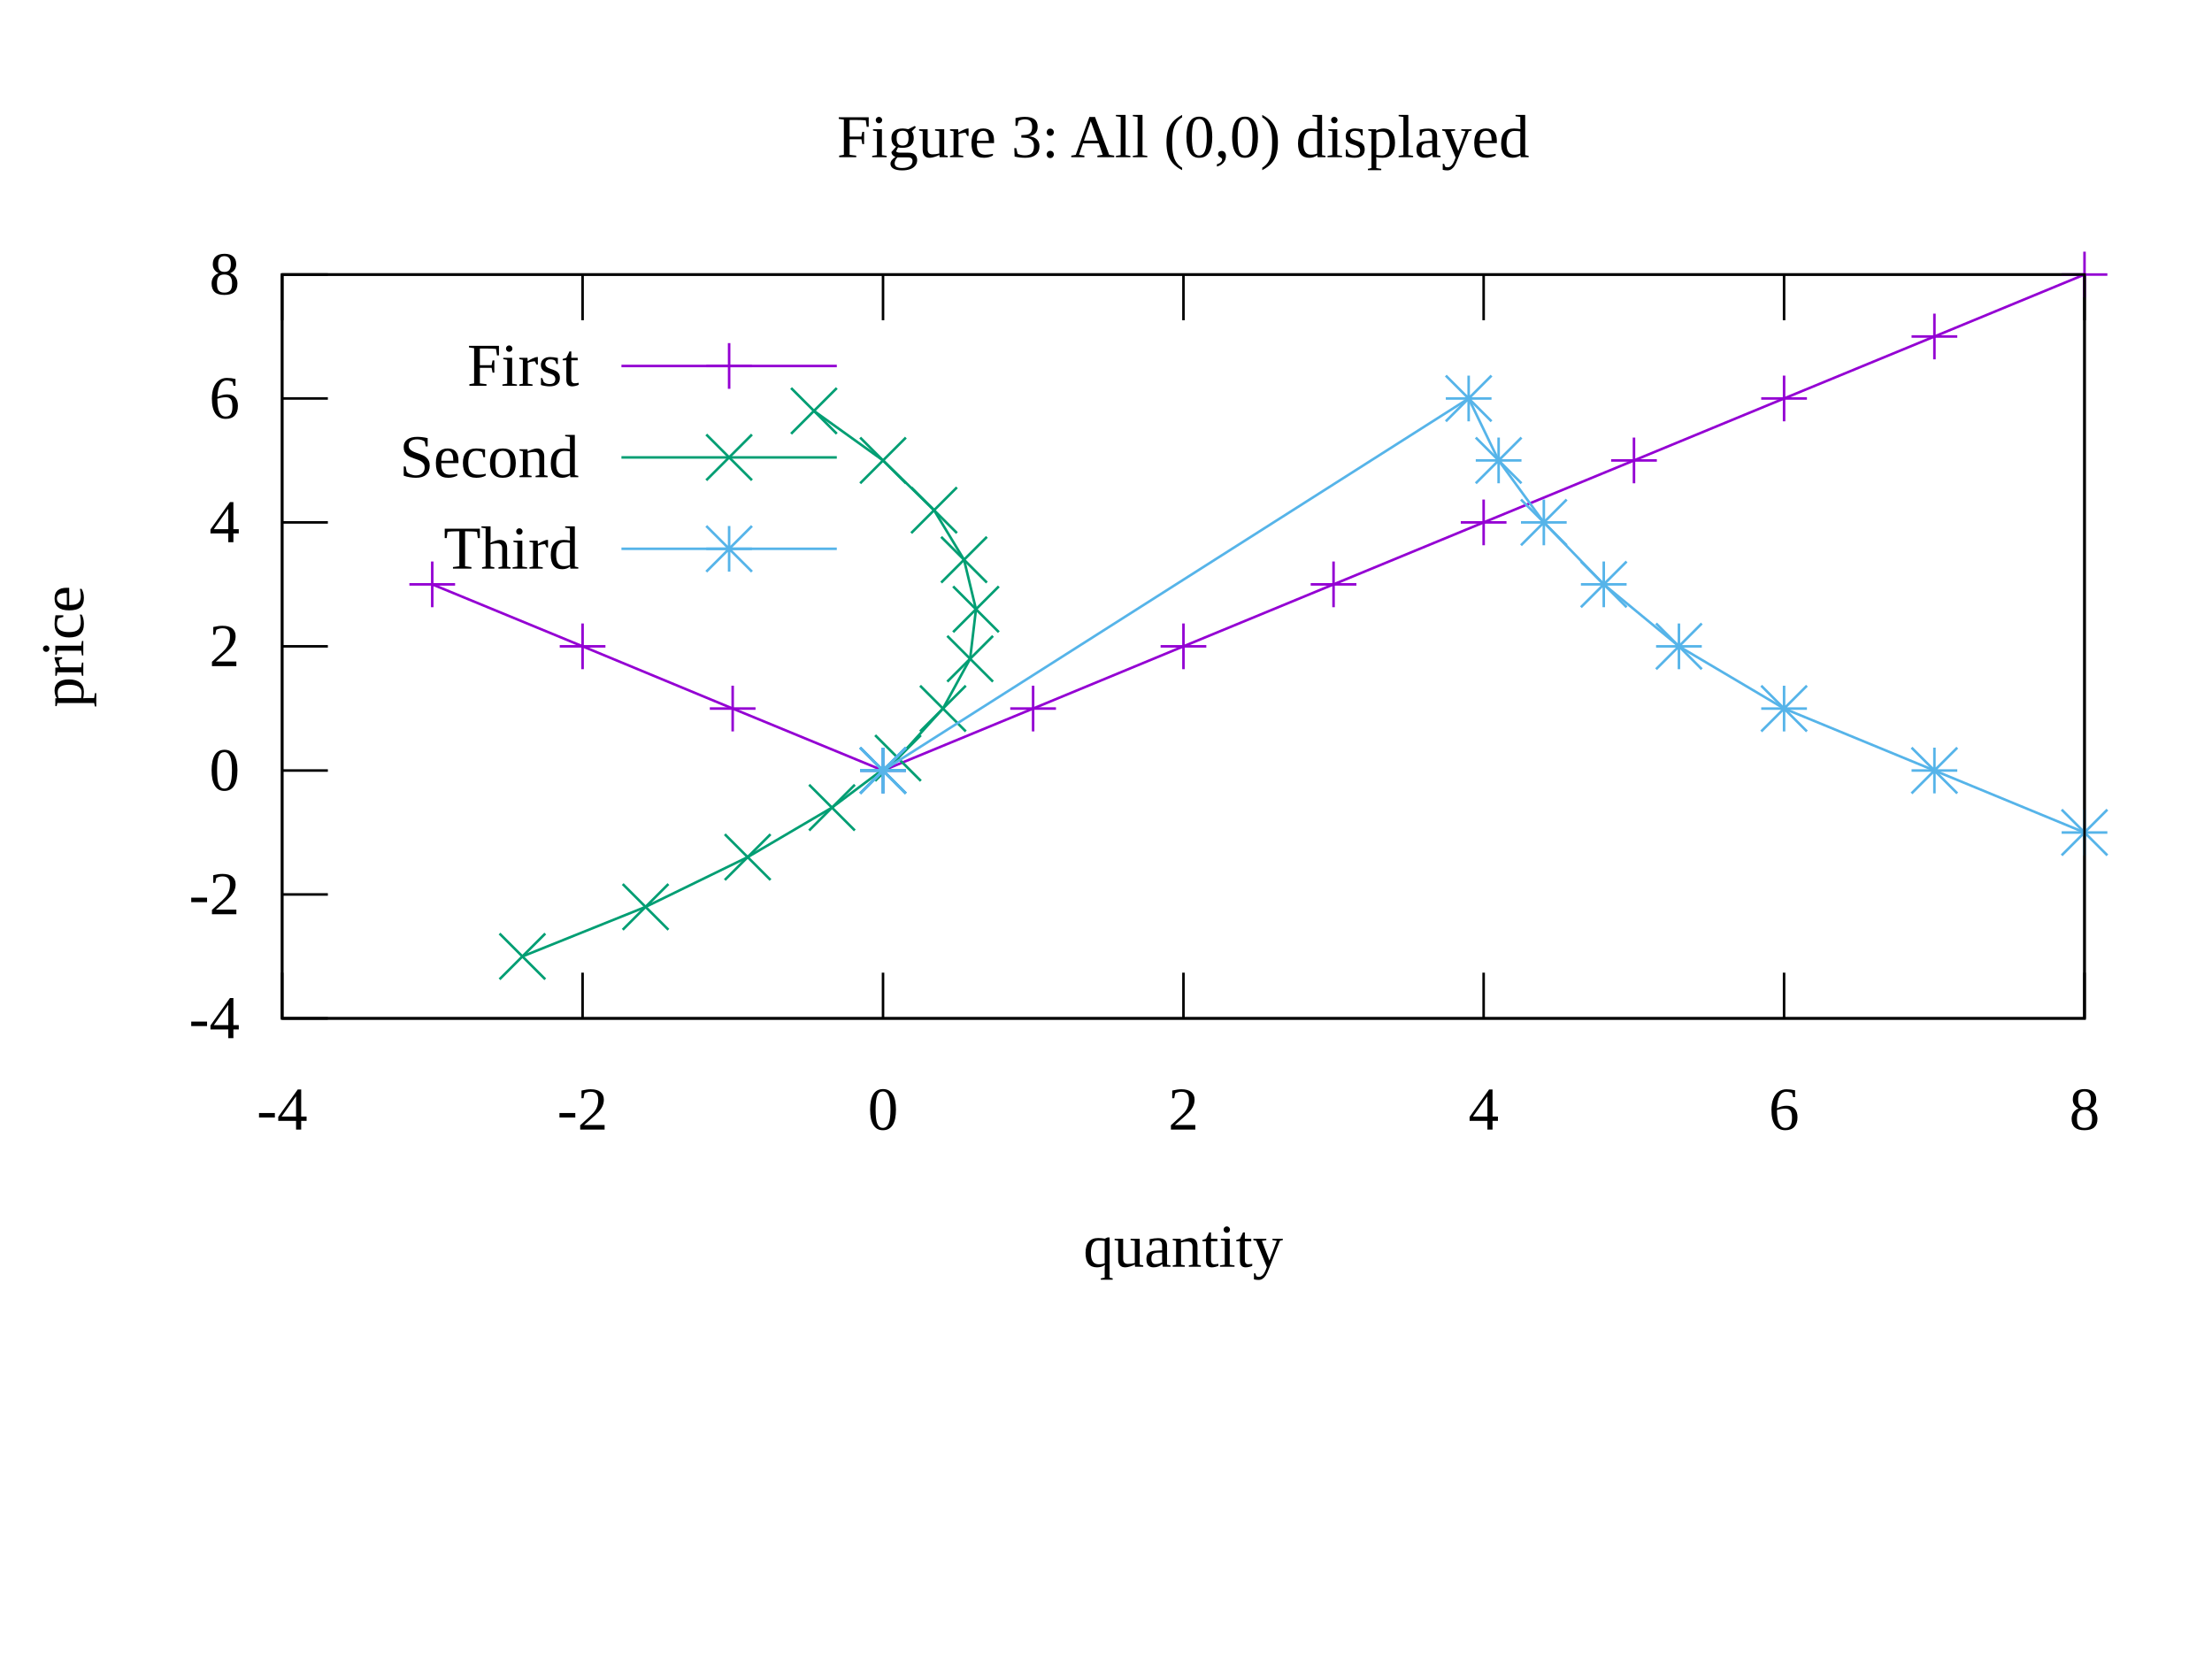
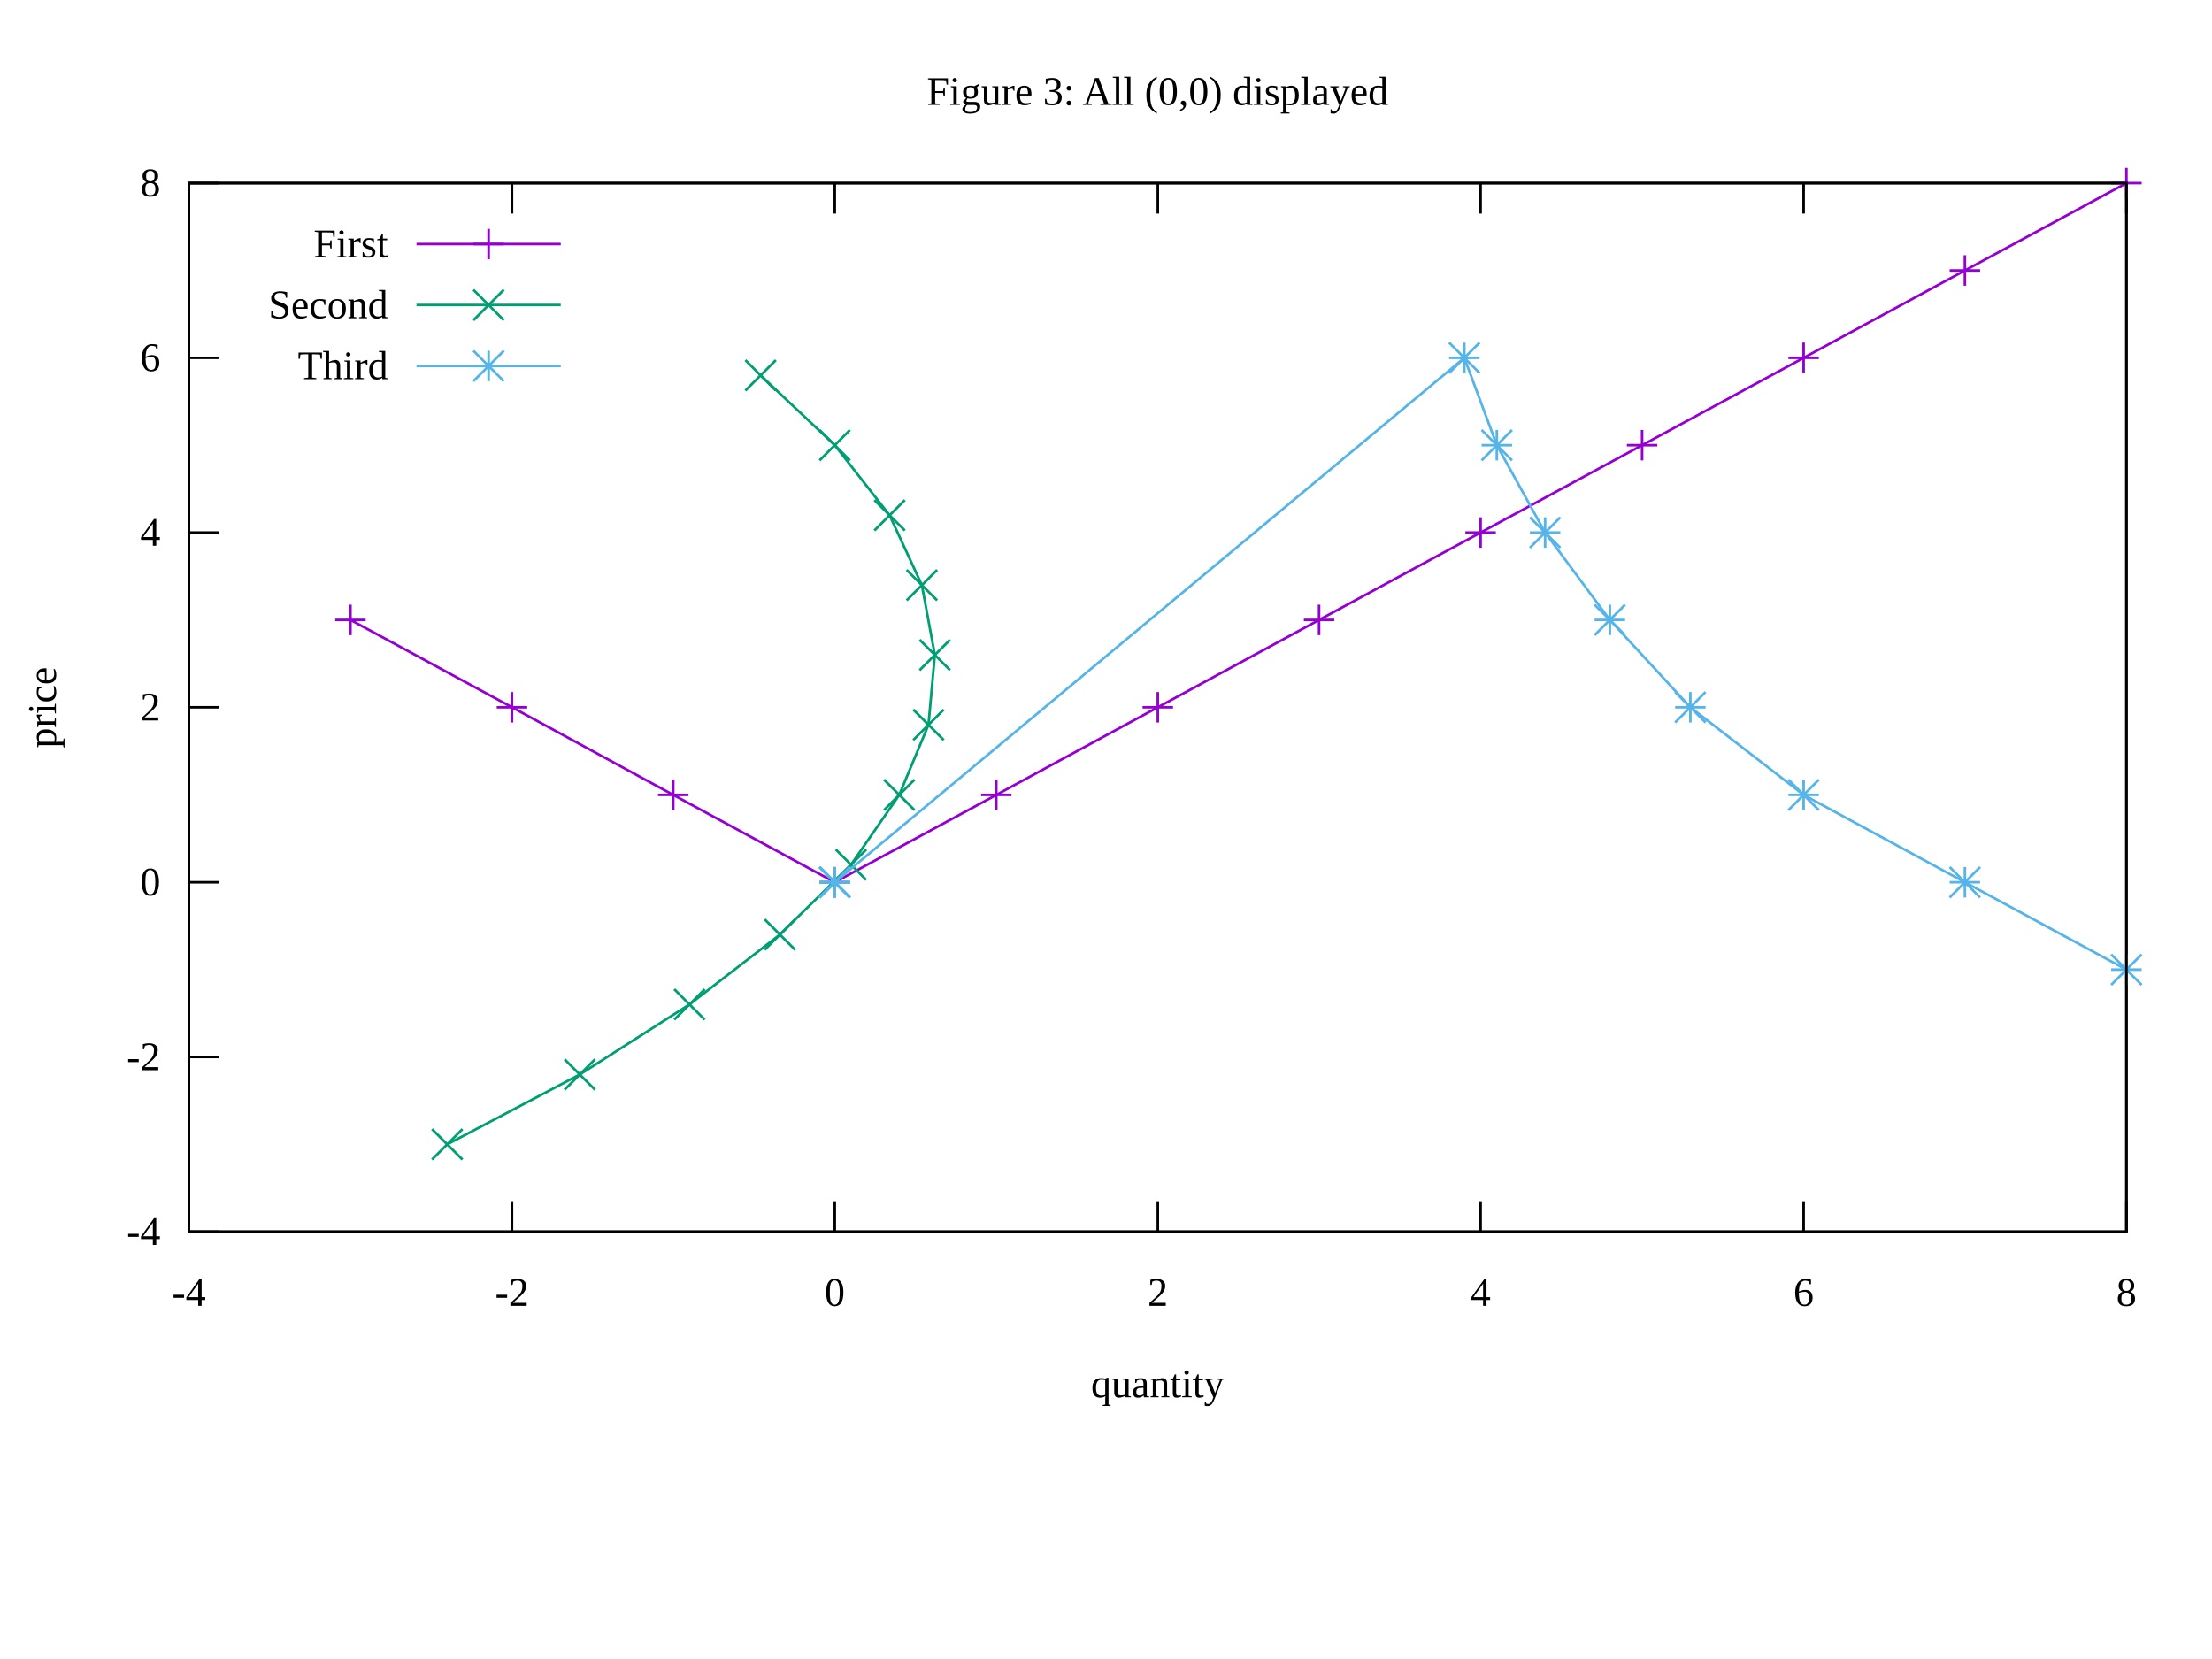
<svg xmlns="http://www.w3.org/2000/svg" xmlns:xlink="http://www.w3.org/1999/xlink" width="871" height="653" viewBox="0 0 871 653">
  <g id="gnuplot_canvas">
    <rect x="0" y="0" width="871" height="653" fill="none" />
    <defs>
      <circle id="gpDot" r="0.5" stroke-width="0.5" />
-       <path id="gpPt0" stroke-width="0.111" stroke="currentColor" d="M-1,0 h2 M0,-1 v2" />
-       <path id="gpPt1" stroke-width="0.111" stroke="currentColor" d="M-1,-1 L1,1 M1,-1 L-1,1" />
-       <path id="gpPt2" stroke-width="0.111" stroke="currentColor" d="M-1,0 L1,0 M0,-1 L0,1 M-1,-1 L1,1 M-1,1 L1,-1" />
-       <rect id="gpPt3" stroke-width="0.111" stroke="currentColor" x="-1" y="-1" width="2" height="2" />
-       <rect id="gpPt4" stroke-width="0.111" stroke="currentColor" fill="currentColor" x="-1" y="-1" width="2" height="2" />
-       <circle id="gpPt5" stroke-width="0.111" stroke="currentColor" cx="0" cy="0" r="1" />
+       <path id="gpPt0" stroke-width="0.167" stroke="currentColor" d="M-1,0 h2 M0,-1 v2" />
+       <path id="gpPt1" stroke-width="0.167" stroke="currentColor" d="M-1,-1 L1,1 M1,-1 L-1,1" />
+       <path id="gpPt2" stroke-width="0.167" stroke="currentColor" d="M-1,0 L1,0 M0,-1 L0,1 M-1,-1 L1,1 M-1,1 L1,-1" />
+       <rect id="gpPt3" stroke-width="0.167" stroke="currentColor" x="-1" y="-1" width="2" height="2" />
+       <rect id="gpPt4" stroke-width="0.167" stroke="currentColor" fill="currentColor" x="-1" y="-1" width="2" height="2" />
+       <circle id="gpPt5" stroke-width="0.167" stroke="currentColor" cx="0" cy="0" r="1" />
      <use xlink:href="#gpPt5" id="gpPt6" fill="currentColor" stroke="none" />
-       <path id="gpPt7" stroke-width="0.111" stroke="currentColor" d="M0,-1.33 L-1.33,0.67 L1.33,0.67 z" />
+       <path id="gpPt7" stroke-width="0.167" stroke="currentColor" d="M0,-1.33 L-1.33,0.67 L1.33,0.67 z" />
      <use xlink:href="#gpPt7" id="gpPt8" fill="currentColor" stroke="none" />
      <use xlink:href="#gpPt7" id="gpPt9" stroke="currentColor" transform="rotate(180)" />
      <use xlink:href="#gpPt9" id="gpPt10" fill="currentColor" stroke="none" />
      <use xlink:href="#gpPt3" id="gpPt11" stroke="currentColor" transform="rotate(45)" />
      <use xlink:href="#gpPt11" id="gpPt12" fill="currentColor" stroke="none" />
-       <path id="gpPt13" stroke-width="0.111" stroke="currentColor" d="M0,1.330 L1.265,0.411 L0.782,-1.067 L-0.782,-1.076 L-1.265,0.411 z" />
+       <path id="gpPt13" stroke-width="0.167" stroke="currentColor" d="M0,1.330 L1.265,0.411 L0.782,-1.067 L-0.782,-1.076 L-1.265,0.411 z" />
      <use xlink:href="#gpPt13" id="gpPt14" fill="currentColor" stroke="none" />
      <filter id="textbox" filterUnits="objectBoundingBox" x="0" y="0" height="1" width="1">
        <feFlood flood-color="white" flood-opacity="1" result="bgnd" />
        <feComposite in="SourceGraphic" in2="bgnd" operator="atop" />
      </filter>
      <filter id="greybox" filterUnits="objectBoundingBox" x="0" y="0" height="1" width="1">
        <feFlood flood-color="lightgrey" flood-opacity="1" result="grey" />
        <feComposite in="SourceGraphic" in2="grey" operator="atop" />
      </filter>
    </defs>
    <g fill="none" color="white" stroke="currentColor" stroke-width="1.00" stroke-linecap="butt" stroke-linejoin="miter">
</g>
    <g fill="none" color="black" stroke="currentColor" stroke-width="1.00" stroke-linecap="butt" stroke-linejoin="miter">
-       <path stroke="black" d="M111.1,401.0 L129.1,401.0  " />
-       <g transform="translate(94.4,408.8)" stroke="none" fill="black" font-family="Times New Roman" font-size="24.00" text-anchor="end">
+       <path stroke="black" d="M74.4,485.0 L86.4,485.0  " />
+       <g transform="translate(63.2,490.2)" stroke="none" fill="black" font-family="Times New Roman" font-size="16.00" text-anchor="end">
        <text>
          <tspan font-family="Times New Roman">-4</tspan>
        </text>
      </g>
    </g>
    <g fill="none" color="black" stroke="currentColor" stroke-width="1.00" stroke-linecap="butt" stroke-linejoin="miter">
-       <path stroke="black" d="M111.1,352.2 L129.1,352.2  " />
-       <g transform="translate(94.4,360.0)" stroke="none" fill="black" font-family="Times New Roman" font-size="24.00" text-anchor="end">
+       <path stroke="black" d="M74.4,416.2 L86.4,416.2  " />
+       <g transform="translate(63.2,421.4)" stroke="none" fill="black" font-family="Times New Roman" font-size="16.00" text-anchor="end">
        <text>
          <tspan font-family="Times New Roman">-2</tspan>
        </text>
      </g>
    </g>
    <g fill="none" color="black" stroke="currentColor" stroke-width="1.00" stroke-linecap="butt" stroke-linejoin="miter">
-       <path stroke="black" d="M111.1,303.4 L129.1,303.4  " />
-       <g transform="translate(94.4,311.2)" stroke="none" fill="black" font-family="Times New Roman" font-size="24.00" text-anchor="end">
+       <path stroke="black" d="M74.4,347.4 L86.4,347.4  " />
+       <g transform="translate(63.2,352.6)" stroke="none" fill="black" font-family="Times New Roman" font-size="16.00" text-anchor="end">
        <text>
          <tspan font-family="Times New Roman"> 0</tspan>
        </text>
      </g>
    </g>
    <g fill="none" color="black" stroke="currentColor" stroke-width="1.00" stroke-linecap="butt" stroke-linejoin="miter">
-       <path stroke="black" d="M111.1,254.5 L129.1,254.5  " />
-       <g transform="translate(94.4,262.3)" stroke="none" fill="black" font-family="Times New Roman" font-size="24.00" text-anchor="end">
+       <path stroke="black" d="M74.4,278.5 L86.4,278.5  " />
+       <g transform="translate(63.2,283.7)" stroke="none" fill="black" font-family="Times New Roman" font-size="16.00" text-anchor="end">
        <text>
          <tspan font-family="Times New Roman"> 2</tspan>
        </text>
      </g>
    </g>
    <g fill="none" color="black" stroke="currentColor" stroke-width="1.00" stroke-linecap="butt" stroke-linejoin="miter">
-       <path stroke="black" d="M111.1,205.7 L129.1,205.7  " />
-       <g transform="translate(94.4,213.5)" stroke="none" fill="black" font-family="Times New Roman" font-size="24.00" text-anchor="end">
+       <path stroke="black" d="M74.4,209.7 L86.4,209.7  " />
+       <g transform="translate(63.2,214.9)" stroke="none" fill="black" font-family="Times New Roman" font-size="16.00" text-anchor="end">
        <text>
          <tspan font-family="Times New Roman"> 4</tspan>
        </text>
      </g>
    </g>
    <g fill="none" color="black" stroke="currentColor" stroke-width="1.00" stroke-linecap="butt" stroke-linejoin="miter">
-       <path stroke="black" d="M111.1,156.9 L129.1,156.9  " />
-       <g transform="translate(94.4,164.7)" stroke="none" fill="black" font-family="Times New Roman" font-size="24.00" text-anchor="end">
+       <path stroke="black" d="M74.4,140.9 L86.4,140.9  " />
+       <g transform="translate(63.2,146.1)" stroke="none" fill="black" font-family="Times New Roman" font-size="16.00" text-anchor="end">
        <text>
          <tspan font-family="Times New Roman"> 6</tspan>
        </text>
      </g>
    </g>
    <g fill="none" color="black" stroke="currentColor" stroke-width="1.00" stroke-linecap="butt" stroke-linejoin="miter">
-       <path stroke="black" d="M111.1,108.1 L129.1,108.1  " />
-       <g transform="translate(94.4,115.9)" stroke="none" fill="black" font-family="Times New Roman" font-size="24.00" text-anchor="end">
+       <path stroke="black" d="M74.4,72.1 L86.4,72.1  " />
+       <g transform="translate(63.2,77.3)" stroke="none" fill="black" font-family="Times New Roman" font-size="16.00" text-anchor="end">
        <text>
          <tspan font-family="Times New Roman"> 8</tspan>
        </text>
      </g>
    </g>
    <g fill="none" color="black" stroke="currentColor" stroke-width="1.00" stroke-linecap="butt" stroke-linejoin="miter">
-       <path stroke="black" d="M111.1,401.0 L111.1,383.0 M111.1,108.1 L111.1,126.1  " />
-       <g transform="translate(111.1,444.8)" stroke="none" fill="black" font-family="Times New Roman" font-size="24.00" text-anchor="middle">
+       <path stroke="black" d="M74.4,485.0 L74.4,473.0 M74.4,72.1 L74.4,84.1  " />
+       <g transform="translate(74.4,514.2)" stroke="none" fill="black" font-family="Times New Roman" font-size="16.00" text-anchor="middle">
        <text>
          <tspan font-family="Times New Roman">-4</tspan>
        </text>
      </g>
    </g>
    <g fill="none" color="black" stroke="currentColor" stroke-width="1.00" stroke-linecap="butt" stroke-linejoin="miter">
-       <path stroke="black" d="M229.4,401.0 L229.4,383.0 M229.4,108.1 L229.4,126.1  " />
-       <g transform="translate(229.4,444.8)" stroke="none" fill="black" font-family="Times New Roman" font-size="24.00" text-anchor="middle">
+       <path stroke="black" d="M201.6,485.0 L201.6,473.0 M201.6,72.1 L201.6,84.1  " />
+       <g transform="translate(201.6,514.2)" stroke="none" fill="black" font-family="Times New Roman" font-size="16.00" text-anchor="middle">
        <text>
          <tspan font-family="Times New Roman">-2</tspan>
        </text>
      </g>
    </g>
    <g fill="none" color="black" stroke="currentColor" stroke-width="1.00" stroke-linecap="butt" stroke-linejoin="miter">
-       <path stroke="black" d="M347.7,401.0 L347.7,383.0 M347.7,108.1 L347.7,126.1  " />
-       <g transform="translate(347.7,444.8)" stroke="none" fill="black" font-family="Times New Roman" font-size="24.00" text-anchor="middle">
+       <path stroke="black" d="M328.7,485.0 L328.7,473.0 M328.7,72.1 L328.7,84.1  " />
+       <g transform="translate(328.7,514.2)" stroke="none" fill="black" font-family="Times New Roman" font-size="16.00" text-anchor="middle">
        <text>
          <tspan font-family="Times New Roman"> 0</tspan>
        </text>
      </g>
    </g>
    <g fill="none" color="black" stroke="currentColor" stroke-width="1.00" stroke-linecap="butt" stroke-linejoin="miter">
-       <path stroke="black" d="M466.0,401.0 L466.0,383.0 M466.0,108.1 L466.0,126.1  " />
-       <g transform="translate(466.0,444.8)" stroke="none" fill="black" font-family="Times New Roman" font-size="24.00" text-anchor="middle">
+       <path stroke="black" d="M455.9,485.0 L455.9,473.0 M455.9,72.1 L455.9,84.1  " />
+       <g transform="translate(455.9,514.2)" stroke="none" fill="black" font-family="Times New Roman" font-size="16.00" text-anchor="middle">
        <text>
          <tspan font-family="Times New Roman"> 2</tspan>
        </text>
      </g>
    </g>
    <g fill="none" color="black" stroke="currentColor" stroke-width="1.00" stroke-linecap="butt" stroke-linejoin="miter">
-       <path stroke="black" d="M584.2,401.0 L584.2,383.0 M584.2,108.1 L584.2,126.1  " />
-       <g transform="translate(584.2,444.8)" stroke="none" fill="black" font-family="Times New Roman" font-size="24.00" text-anchor="middle">
+       <path stroke="black" d="M583.0,485.0 L583.0,473.0 M583.0,72.1 L583.0,84.1  " />
+       <g transform="translate(583.0,514.2)" stroke="none" fill="black" font-family="Times New Roman" font-size="16.00" text-anchor="middle">
        <text>
          <tspan font-family="Times New Roman"> 4</tspan>
        </text>
      </g>
    </g>
    <g fill="none" color="black" stroke="currentColor" stroke-width="1.00" stroke-linecap="butt" stroke-linejoin="miter">
-       <path stroke="black" d="M702.5,401.0 L702.5,383.0 M702.5,108.1 L702.5,126.1  " />
-       <g transform="translate(702.5,444.8)" stroke="none" fill="black" font-family="Times New Roman" font-size="24.00" text-anchor="middle">
+       <path stroke="black" d="M710.2,485.0 L710.2,473.0 M710.2,72.1 L710.2,84.1  " />
+       <g transform="translate(710.2,514.2)" stroke="none" fill="black" font-family="Times New Roman" font-size="16.00" text-anchor="middle">
        <text>
          <tspan font-family="Times New Roman"> 6</tspan>
        </text>
      </g>
    </g>
    <g fill="none" color="black" stroke="currentColor" stroke-width="1.00" stroke-linecap="butt" stroke-linejoin="miter">
-       <path stroke="black" d="M820.8,401.0 L820.8,383.0 M820.8,108.1 L820.8,126.1  " />
-       <g transform="translate(820.8,444.8)" stroke="none" fill="black" font-family="Times New Roman" font-size="24.00" text-anchor="middle">
+       <path stroke="black" d="M837.3,485.0 L837.3,473.0 M837.3,72.1 L837.3,84.1  " />
+       <g transform="translate(837.3,514.2)" stroke="none" fill="black" font-family="Times New Roman" font-size="16.00" text-anchor="middle">
        <text>
          <tspan font-family="Times New Roman"> 8</tspan>
        </text>
      </g>
    </g>
    <g fill="none" color="black" stroke="currentColor" stroke-width="1.00" stroke-linecap="butt" stroke-linejoin="miter">
</g>
    <g fill="none" color="black" stroke="currentColor" stroke-width="1.00" stroke-linecap="butt" stroke-linejoin="miter">
-       <path stroke="black" d="M111.1,108.1 L111.1,401.0 L820.8,401.0 L820.8,108.1 L111.1,108.1 Z  " />
-     </g>
-     <g fill="none" color="black" stroke="currentColor" stroke-width="1.00" stroke-linecap="butt" stroke-linejoin="miter">
-       <g transform="translate(32.8,254.6) rotate(270)" stroke="none" fill="black" font-family="Times New Roman" font-size="24.00" text-anchor="middle">
+       <path stroke="black" d="M74.4,72.1 L74.4,485.0 L837.3,485.0 L837.3,72.1 L74.4,72.1 Z  " />
+     </g>
+     <g fill="none" color="black" stroke="currentColor" stroke-width="1.00" stroke-linecap="butt" stroke-linejoin="miter">
+       <g transform="translate(22.0,278.6) rotate(270)" stroke="none" fill="black" font-family="Times New Roman" font-size="16.00" text-anchor="middle">
        <text>
          <tspan font-family="Times New Roman">price</tspan>
        </text>
      </g>
    </g>
    <g fill="none" color="black" stroke="currentColor" stroke-width="1.00" stroke-linecap="butt" stroke-linejoin="miter">
-       <g transform="translate(465.9,498.8)" stroke="none" fill="black" font-family="Times New Roman" font-size="24.00" text-anchor="middle">
+       <g transform="translate(455.8,550.2)" stroke="none" fill="black" font-family="Times New Roman" font-size="16.00" text-anchor="middle">
        <text>
          <tspan font-family="Times New Roman">quantity</tspan>
        </text>
      </g>
    </g>
    <g fill="none" color="black" stroke="currentColor" stroke-width="1.00" stroke-linecap="butt" stroke-linejoin="miter">
-       <g transform="translate(465.9,61.9)" stroke="none" fill="black" font-family="Times New Roman" font-size="24.00" text-anchor="middle">
+       <g transform="translate(455.8,41.3)" stroke="none" fill="black" font-family="Times New Roman" font-size="16.00" text-anchor="middle">
        <text>
          <tspan font-family="Times New Roman">Figure 3: All (0,0) displayed</tspan>
        </text>
      </g>
    </g>
    <g id="gnuplot_plot_1">
      <g fill="none" color="black" stroke="currentColor" stroke-width="1.00" stroke-linecap="butt" stroke-linejoin="miter">
-         <g transform="translate(228.0,151.9)" stroke="none" fill="black" font-family="Times New Roman" font-size="24.00" text-anchor="end">
+         <g transform="translate(152.8,101.3)" stroke="none" fill="black" font-family="Times New Roman" font-size="16.00" text-anchor="end">
          <text>
            <tspan font-family="Times New Roman">First</tspan>
          </text>
        </g>
      </g>
      <g fill="none" color="black" stroke="currentColor" stroke-width="1.00" stroke-linecap="butt" stroke-linejoin="miter">
-         <path stroke="rgb(148,   0, 211)" d="M244.7,144.1 L329.5,144.1 M170.2,230.1 L229.4,254.5 L288.5,279.0 L347.7,303.4 L406.8,279.0 L466.0,254.5   L525.1,230.1 L584.2,205.7 L643.4,181.3 L702.5,156.9 L761.7,132.5 L820.8,108.1  " />
-         <use xlink:href="#gpPt0" transform="translate(170.2,230.1) scale(9.00)" color="rgb(148,   0, 211)" />
-         <use xlink:href="#gpPt0" transform="translate(229.4,254.5) scale(9.00)" color="rgb(148,   0, 211)" />
-         <use xlink:href="#gpPt0" transform="translate(288.5,279.0) scale(9.00)" color="rgb(148,   0, 211)" />
-         <use xlink:href="#gpPt0" transform="translate(347.7,303.4) scale(9.00)" color="rgb(148,   0, 211)" />
-         <use xlink:href="#gpPt0" transform="translate(406.8,279.0) scale(9.00)" color="rgb(148,   0, 211)" />
-         <use xlink:href="#gpPt0" transform="translate(466.0,254.5) scale(9.00)" color="rgb(148,   0, 211)" />
-         <use xlink:href="#gpPt0" transform="translate(525.1,230.1) scale(9.00)" color="rgb(148,   0, 211)" />
-         <use xlink:href="#gpPt0" transform="translate(584.2,205.7) scale(9.00)" color="rgb(148,   0, 211)" />
-         <use xlink:href="#gpPt0" transform="translate(643.4,181.3) scale(9.00)" color="rgb(148,   0, 211)" />
-         <use xlink:href="#gpPt0" transform="translate(702.5,156.9) scale(9.00)" color="rgb(148,   0, 211)" />
-         <use xlink:href="#gpPt0" transform="translate(761.7,132.5) scale(9.00)" color="rgb(148,   0, 211)" />
-         <use xlink:href="#gpPt0" transform="translate(820.8,108.1) scale(9.00)" color="rgb(148,   0, 211)" />
-         <use xlink:href="#gpPt0" transform="translate(287.1,144.1) scale(9.00)" color="rgb(148,   0, 211)" />
+         <path stroke="rgb(148,   0, 211)" d="M164.0,96.1 L220.8,96.1 M138.0,244.1 L201.6,278.5 L265.1,313.0 L328.7,347.4 L392.3,313.0 L455.9,278.5   L519.4,244.1 L583.0,209.7 L646.6,175.3 L710.2,140.9 L773.7,106.5 L837.3,72.1  " />
+         <use xlink:href="#gpPt0" transform="translate(138.0,244.1) scale(6.00)" color="rgb(148,   0, 211)" />
+         <use xlink:href="#gpPt0" transform="translate(201.6,278.5) scale(6.00)" color="rgb(148,   0, 211)" />
+         <use xlink:href="#gpPt0" transform="translate(265.1,313.0) scale(6.00)" color="rgb(148,   0, 211)" />
+         <use xlink:href="#gpPt0" transform="translate(328.7,347.4) scale(6.00)" color="rgb(148,   0, 211)" />
+         <use xlink:href="#gpPt0" transform="translate(392.3,313.0) scale(6.00)" color="rgb(148,   0, 211)" />
+         <use xlink:href="#gpPt0" transform="translate(455.9,278.5) scale(6.00)" color="rgb(148,   0, 211)" />
+         <use xlink:href="#gpPt0" transform="translate(519.4,244.1) scale(6.00)" color="rgb(148,   0, 211)" />
+         <use xlink:href="#gpPt0" transform="translate(583.0,209.7) scale(6.00)" color="rgb(148,   0, 211)" />
+         <use xlink:href="#gpPt0" transform="translate(646.6,175.3) scale(6.00)" color="rgb(148,   0, 211)" />
+         <use xlink:href="#gpPt0" transform="translate(710.2,140.9) scale(6.00)" color="rgb(148,   0, 211)" />
+         <use xlink:href="#gpPt0" transform="translate(773.7,106.5) scale(6.00)" color="rgb(148,   0, 211)" />
+         <use xlink:href="#gpPt0" transform="translate(837.3,72.1) scale(6.00)" color="rgb(148,   0, 211)" />
+         <use xlink:href="#gpPt0" transform="translate(192.4,96.1) scale(6.00)" color="rgb(148,   0, 211)" />
      </g>
    </g>
    <g id="gnuplot_plot_2">
      <g fill="none" color="black" stroke="currentColor" stroke-width="1.00" stroke-linecap="butt" stroke-linejoin="miter">
-         <g transform="translate(228.0,187.9)" stroke="none" fill="black" font-family="Times New Roman" font-size="24.00" text-anchor="end">
+         <g transform="translate(152.8,125.3)" stroke="none" fill="black" font-family="Times New Roman" font-size="16.00" text-anchor="end">
          <text>
            <tspan font-family="Times New Roman">Second</tspan>
          </text>
        </g>
      </g>
      <g fill="none" color="black" stroke="currentColor" stroke-width="1.00" stroke-linecap="butt" stroke-linejoin="miter">
-         <path stroke="rgb(  0, 158, 115)" d="M244.7,180.1 L329.5,180.1 M205.7,376.6 L254.2,357.1 L294.4,337.5 L327.6,318.0 L353.6,298.5 L371.3,279.0   L382.0,259.4 L384.3,239.9 L379.6,220.4 L367.8,200.9 L347.7,181.3 L320.5,161.8  " />
-         <use xlink:href="#gpPt1" transform="translate(205.7,376.6) scale(9.00)" color="rgb(  0, 158, 115)" />
-         <use xlink:href="#gpPt1" transform="translate(254.2,357.1) scale(9.00)" color="rgb(  0, 158, 115)" />
-         <use xlink:href="#gpPt1" transform="translate(294.4,337.5) scale(9.00)" color="rgb(  0, 158, 115)" />
-         <use xlink:href="#gpPt1" transform="translate(327.6,318.0) scale(9.00)" color="rgb(  0, 158, 115)" />
-         <use xlink:href="#gpPt1" transform="translate(353.6,298.5) scale(9.00)" color="rgb(  0, 158, 115)" />
-         <use xlink:href="#gpPt1" transform="translate(371.3,279.0) scale(9.00)" color="rgb(  0, 158, 115)" />
-         <use xlink:href="#gpPt1" transform="translate(382.0,259.4) scale(9.00)" color="rgb(  0, 158, 115)" />
-         <use xlink:href="#gpPt1" transform="translate(384.3,239.9) scale(9.00)" color="rgb(  0, 158, 115)" />
-         <use xlink:href="#gpPt1" transform="translate(379.6,220.4) scale(9.00)" color="rgb(  0, 158, 115)" />
-         <use xlink:href="#gpPt1" transform="translate(367.8,200.9) scale(9.00)" color="rgb(  0, 158, 115)" />
-         <use xlink:href="#gpPt1" transform="translate(347.7,181.3) scale(9.00)" color="rgb(  0, 158, 115)" />
-         <use xlink:href="#gpPt1" transform="translate(320.5,161.8) scale(9.00)" color="rgb(  0, 158, 115)" />
-         <use xlink:href="#gpPt1" transform="translate(287.1,180.1) scale(9.00)" color="rgb(  0, 158, 115)" />
+         <path stroke="rgb(  0, 158, 115)" d="M164.0,120.1 L220.8,120.1 M176.1,450.6 L228.3,423.1 L271.5,395.5 L307.1,368.0 L335.1,340.5 L354.1,313.0   L365.6,285.4 L368.1,257.9 L363.0,230.4 L350.3,202.9 L328.7,175.3 L299.5,147.8  " />
+         <use xlink:href="#gpPt1" transform="translate(176.1,450.6) scale(6.00)" color="rgb(  0, 158, 115)" />
+         <use xlink:href="#gpPt1" transform="translate(228.3,423.1) scale(6.00)" color="rgb(  0, 158, 115)" />
+         <use xlink:href="#gpPt1" transform="translate(271.5,395.5) scale(6.00)" color="rgb(  0, 158, 115)" />
+         <use xlink:href="#gpPt1" transform="translate(307.1,368.0) scale(6.00)" color="rgb(  0, 158, 115)" />
+         <use xlink:href="#gpPt1" transform="translate(335.1,340.5) scale(6.00)" color="rgb(  0, 158, 115)" />
+         <use xlink:href="#gpPt1" transform="translate(354.1,313.0) scale(6.00)" color="rgb(  0, 158, 115)" />
+         <use xlink:href="#gpPt1" transform="translate(365.6,285.4) scale(6.00)" color="rgb(  0, 158, 115)" />
+         <use xlink:href="#gpPt1" transform="translate(368.1,257.9) scale(6.00)" color="rgb(  0, 158, 115)" />
+         <use xlink:href="#gpPt1" transform="translate(363.0,230.4) scale(6.00)" color="rgb(  0, 158, 115)" />
+         <use xlink:href="#gpPt1" transform="translate(350.3,202.9) scale(6.00)" color="rgb(  0, 158, 115)" />
+         <use xlink:href="#gpPt1" transform="translate(328.7,175.3) scale(6.00)" color="rgb(  0, 158, 115)" />
+         <use xlink:href="#gpPt1" transform="translate(299.5,147.8) scale(6.00)" color="rgb(  0, 158, 115)" />
+         <use xlink:href="#gpPt1" transform="translate(192.4,120.1) scale(6.00)" color="rgb(  0, 158, 115)" />
      </g>
    </g>
    <g id="gnuplot_plot_3">
      <g fill="none" color="black" stroke="currentColor" stroke-width="1.00" stroke-linecap="butt" stroke-linejoin="miter">
-         <g transform="translate(228.0,223.9)" stroke="none" fill="black" font-family="Times New Roman" font-size="24.00" text-anchor="end">
+         <g transform="translate(152.8,149.3)" stroke="none" fill="black" font-family="Times New Roman" font-size="16.00" text-anchor="end">
          <text>
            <tspan font-family="Times New Roman">Third</tspan>
          </text>
        </g>
      </g>
      <g fill="none" color="black" stroke="currentColor" stroke-width="1.00" stroke-linecap="butt" stroke-linejoin="miter">
-         <path stroke="rgb( 86, 180, 233)" d="M244.7,216.1 L329.5,216.1 M820.8,327.8 L761.7,303.4 L702.5,279.0 L661.1,254.5 L631.5,230.1 L607.9,205.7   L590.1,181.3 L578.3,156.9 L347.7,303.4  " />
-         <use xlink:href="#gpPt2" transform="translate(820.8,327.8) scale(9.00)" color="rgb( 86, 180, 233)" />
-         <use xlink:href="#gpPt2" transform="translate(761.7,303.4) scale(9.00)" color="rgb( 86, 180, 233)" />
-         <use xlink:href="#gpPt2" transform="translate(702.5,279.0) scale(9.00)" color="rgb( 86, 180, 233)" />
-         <use xlink:href="#gpPt2" transform="translate(661.1,254.5) scale(9.00)" color="rgb( 86, 180, 233)" />
-         <use xlink:href="#gpPt2" transform="translate(631.5,230.1) scale(9.00)" color="rgb( 86, 180, 233)" />
-         <use xlink:href="#gpPt2" transform="translate(607.9,205.7) scale(9.00)" color="rgb( 86, 180, 233)" />
-         <use xlink:href="#gpPt2" transform="translate(590.1,181.3) scale(9.00)" color="rgb( 86, 180, 233)" />
-         <use xlink:href="#gpPt2" transform="translate(578.3,156.9) scale(9.00)" color="rgb( 86, 180, 233)" />
-         <use xlink:href="#gpPt2" transform="translate(347.7,303.4) scale(9.00)" color="rgb( 86, 180, 233)" />
-         <use xlink:href="#gpPt2" transform="translate(347.7,303.4) scale(9.00)" color="rgb( 86, 180, 233)" />
-         <use xlink:href="#gpPt2" transform="translate(347.7,303.4) scale(9.00)" color="rgb( 86, 180, 233)" />
-         <use xlink:href="#gpPt2" transform="translate(347.7,303.4) scale(9.00)" color="rgb( 86, 180, 233)" />
-         <use xlink:href="#gpPt2" transform="translate(287.1,216.1) scale(9.00)" color="rgb( 86, 180, 233)" />
+         <path stroke="rgb( 86, 180, 233)" d="M164.0,144.1 L220.8,144.1 M837.3,381.8 L773.7,347.4 L710.2,313.0 L665.6,278.5 L633.9,244.1 L608.4,209.7   L589.4,175.3 L576.6,140.9 L328.7,347.4  " />
+         <use xlink:href="#gpPt2" transform="translate(837.3,381.8) scale(6.00)" color="rgb( 86, 180, 233)" />
+         <use xlink:href="#gpPt2" transform="translate(773.7,347.4) scale(6.00)" color="rgb( 86, 180, 233)" />
+         <use xlink:href="#gpPt2" transform="translate(710.2,313.0) scale(6.00)" color="rgb( 86, 180, 233)" />
+         <use xlink:href="#gpPt2" transform="translate(665.6,278.5) scale(6.00)" color="rgb( 86, 180, 233)" />
+         <use xlink:href="#gpPt2" transform="translate(633.9,244.1) scale(6.00)" color="rgb( 86, 180, 233)" />
+         <use xlink:href="#gpPt2" transform="translate(608.4,209.7) scale(6.00)" color="rgb( 86, 180, 233)" />
+         <use xlink:href="#gpPt2" transform="translate(589.4,175.3) scale(6.00)" color="rgb( 86, 180, 233)" />
+         <use xlink:href="#gpPt2" transform="translate(576.6,140.9) scale(6.00)" color="rgb( 86, 180, 233)" />
+         <use xlink:href="#gpPt2" transform="translate(328.7,347.4) scale(6.00)" color="rgb( 86, 180, 233)" />
+         <use xlink:href="#gpPt2" transform="translate(328.7,347.4) scale(6.00)" color="rgb( 86, 180, 233)" />
+         <use xlink:href="#gpPt2" transform="translate(328.7,347.4) scale(6.00)" color="rgb( 86, 180, 233)" />
+         <use xlink:href="#gpPt2" transform="translate(328.7,347.4) scale(6.00)" color="rgb( 86, 180, 233)" />
+         <use xlink:href="#gpPt2" transform="translate(192.4,144.1) scale(6.00)" color="rgb( 86, 180, 233)" />
      </g>
    </g>
    <g fill="none" color="white" stroke="rgb( 86, 180, 233)" stroke-width="2.00" stroke-linecap="butt" stroke-linejoin="miter">
</g>
    <g fill="none" color="black" stroke="currentColor" stroke-width="2.00" stroke-linecap="butt" stroke-linejoin="miter">
</g>
    <g fill="none" color="black" stroke="black" stroke-width="1.00" stroke-linecap="butt" stroke-linejoin="miter">
</g>
    <g fill="none" color="black" stroke="currentColor" stroke-width="1.00" stroke-linecap="butt" stroke-linejoin="miter">
-       <path stroke="black" d="M111.1,108.1 L111.1,401.0 L820.8,401.0 L820.8,108.1 L111.1,108.1 Z  " />
+       <path stroke="black" d="M74.4,72.1 L74.4,485.0 L837.3,485.0 L837.3,72.1 L74.4,72.1 Z  " />
    </g>
    <g fill="none" color="black" stroke="currentColor" stroke-width="1.00" stroke-linecap="butt" stroke-linejoin="miter">
</g>
  </g>
</svg>
